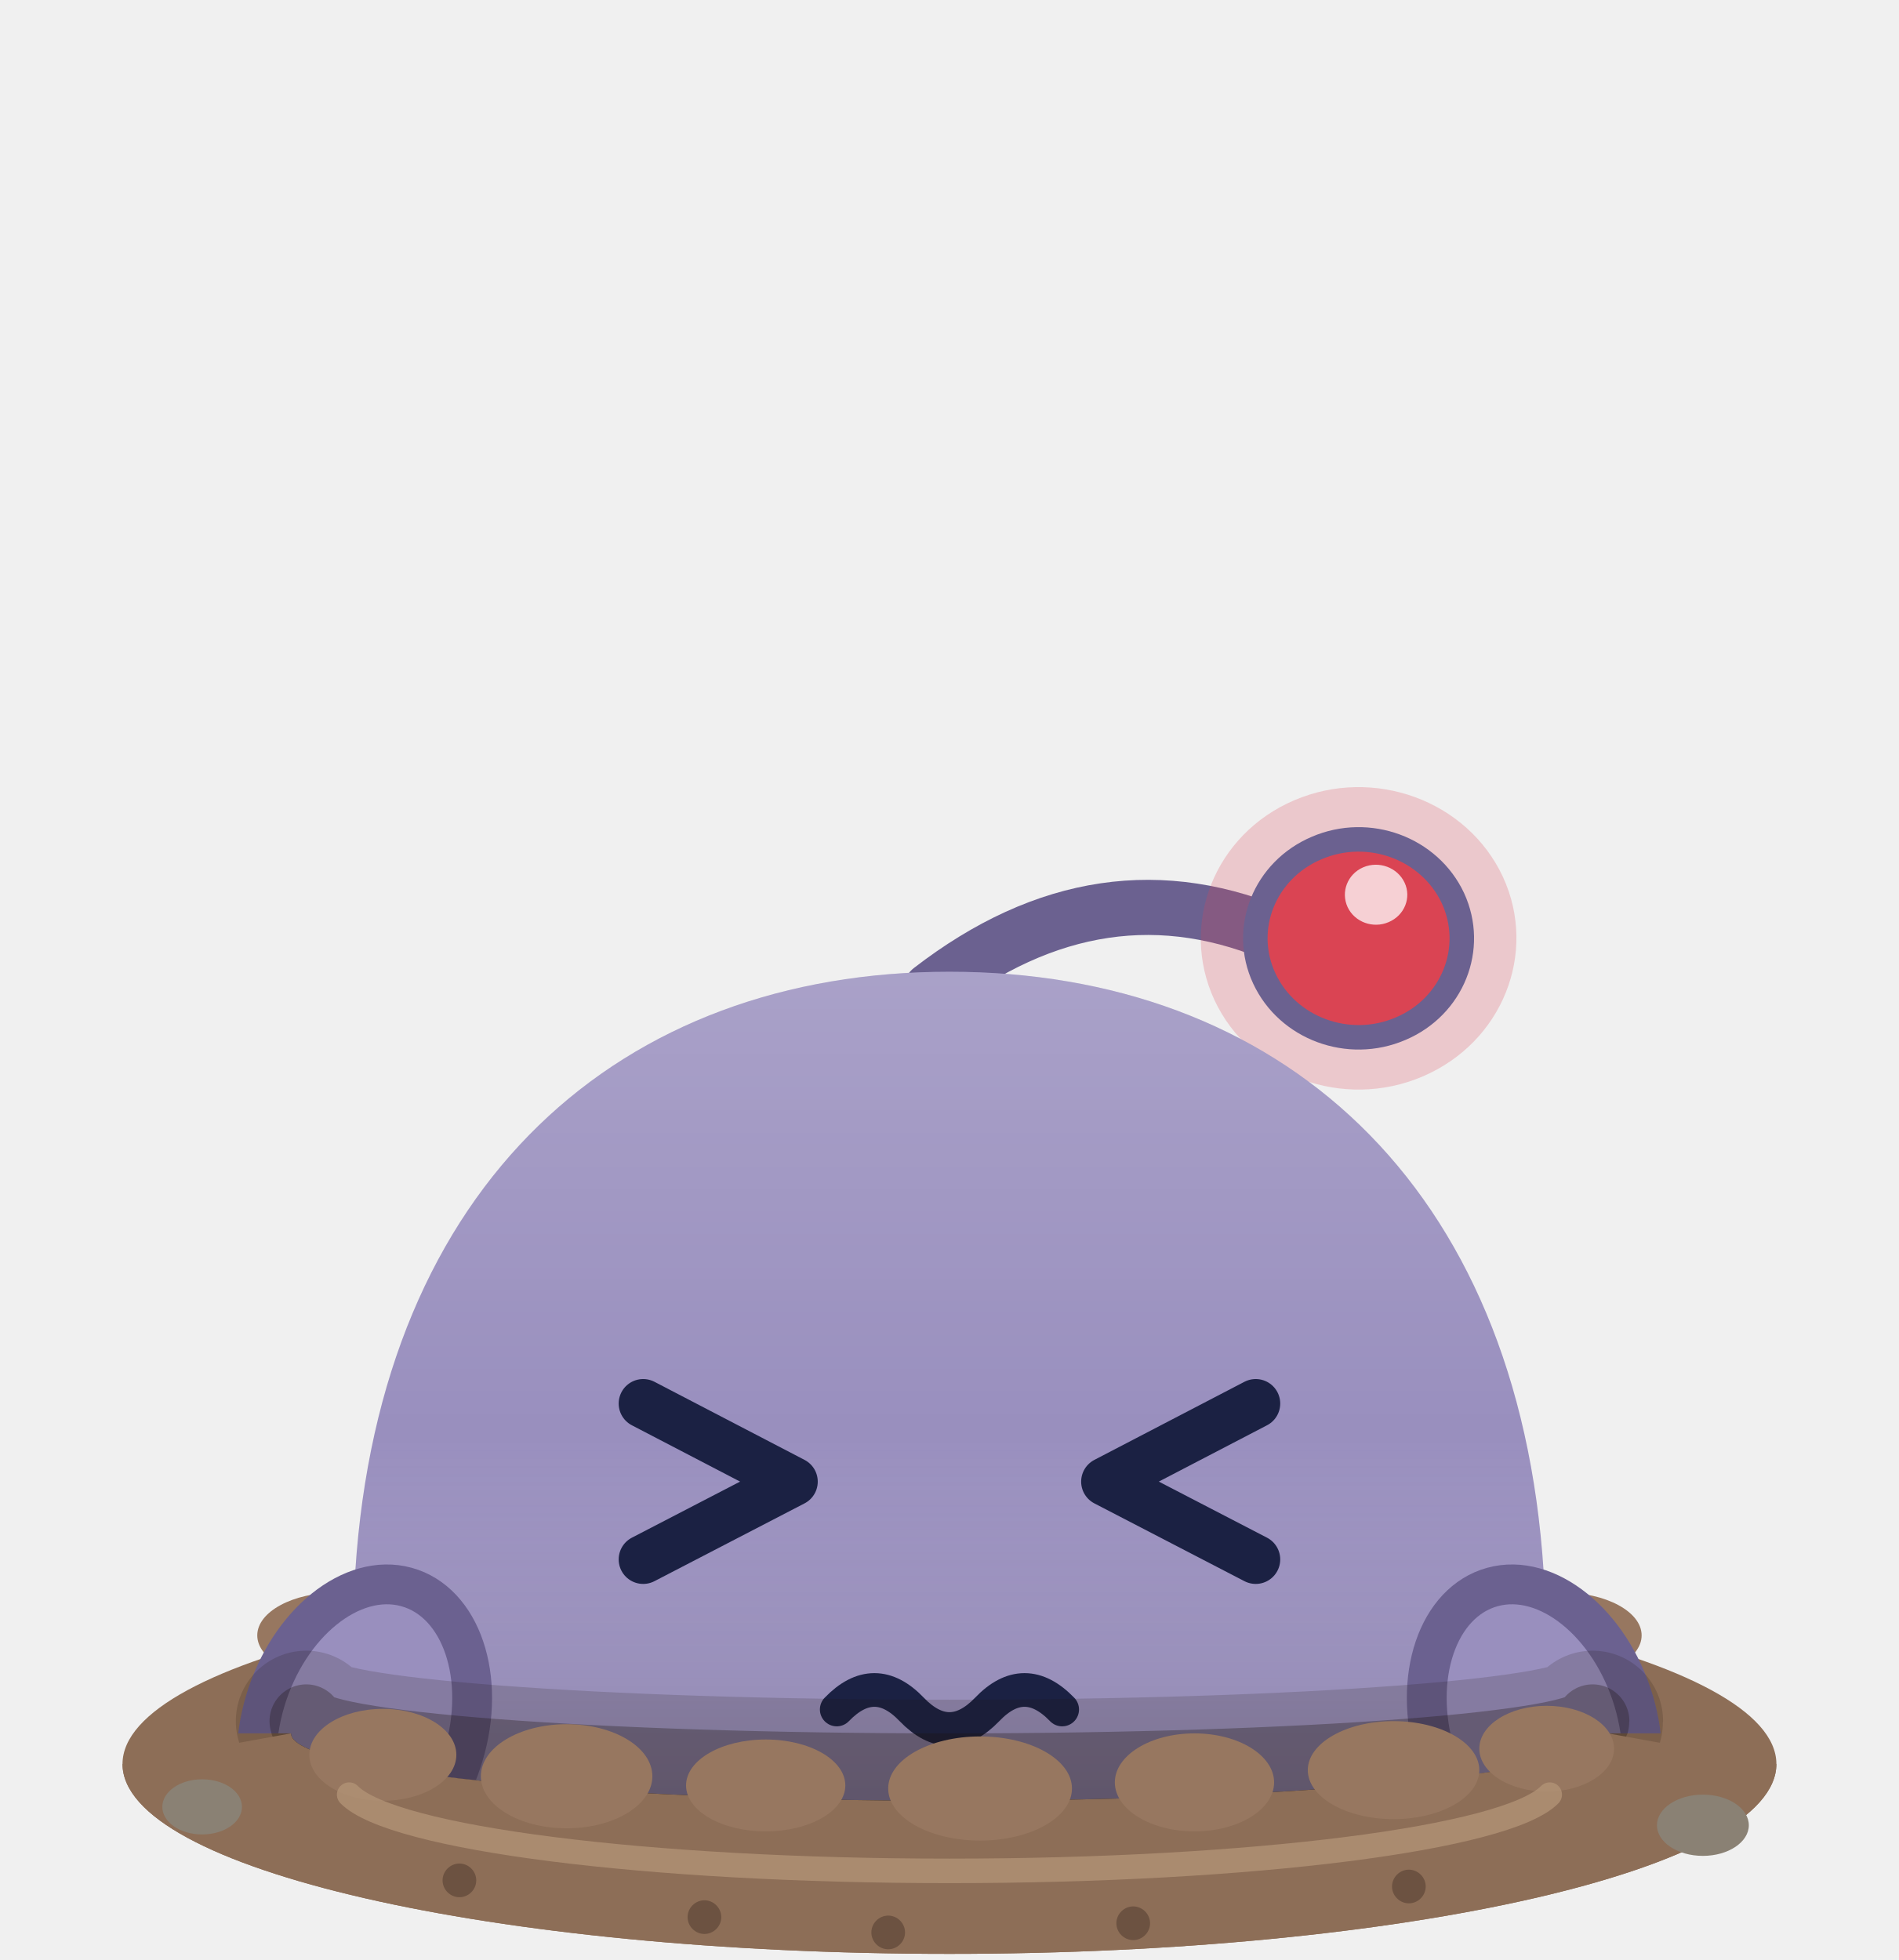
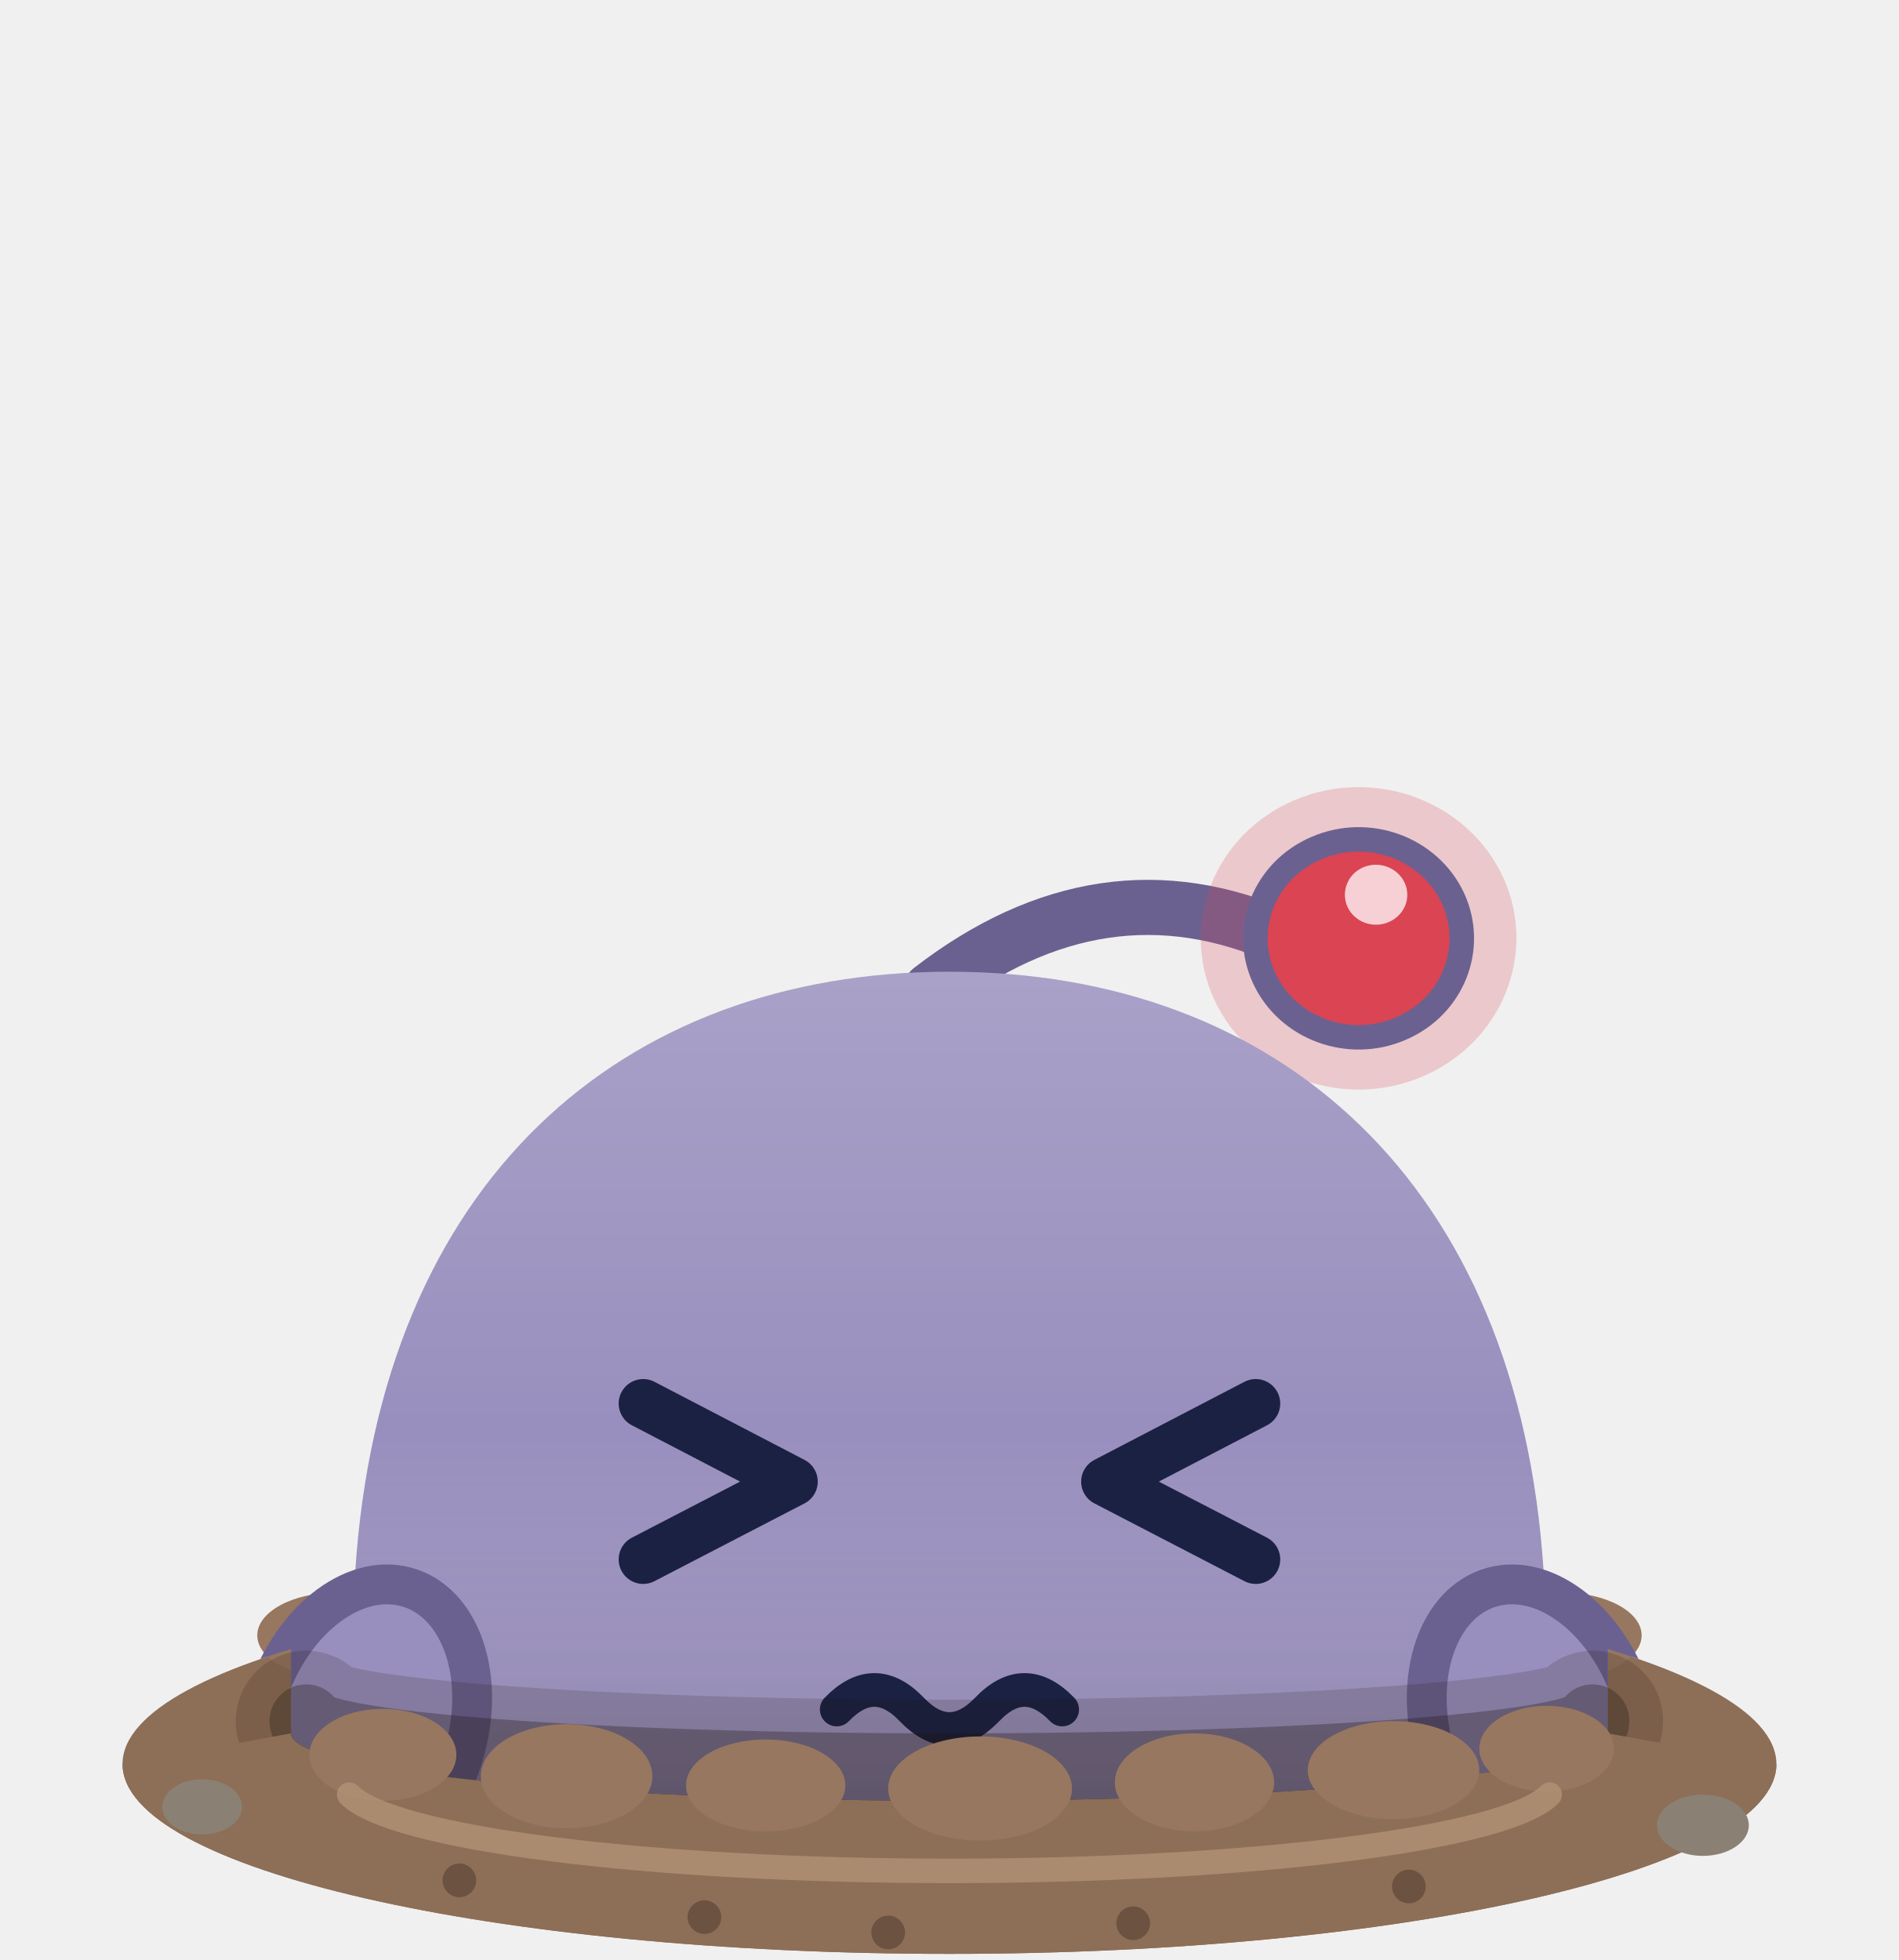
<svg xmlns="http://www.w3.org/2000/svg" viewBox="1 -1 62 64">
  <defs>
    <clipPath id="c1">
-       <path d="M-40 -60L104 -60L104 55.6L53.5 55.6C53.5 56.82 43.87 57.8 32 57.8C20.13 57.8 10.5 56.82 10.5 55.6L-40 55.6Z" />
+       <path d="M-40 -60L104 -60L104 56.6L59 56.6C59 55.25 57.07 53.93 53.5 52.85L53.5 55.6C53.5 56.82 43.87 57.8 32 57.8C20.13 57.8 10.5 56.82 10.5 55.6L10.5 52.85C6.93 53.93 5 55.25 5 56.6L-40 56.6Z" />
    </clipPath>
    <linearGradient id="g2" gradientUnits="userSpaceOnUse" x1="-0.67" y1="30.73" x2="-0.67" y2="64.02">
      <stop offset="0" stop-color="#ffffff" stop-opacity="0.16" />
      <stop offset="0.45" stop-color="#ffffff" stop-opacity="0" />
      <stop offset="1" stop-color="#1a1028" stop-opacity="0.28" />
    </linearGradient>
    <clipPath id="c3">
      <path d="M18.73 64.02C13.11 64.02 12.19 57.17 12.6 50.31C13.42 37.59 21.28 30.73 32 30.73C42.72 30.73 50.58 37.59 51.4 50.31C51.81 57.17 50.89 64.02 45.27 64.02Z" />
    </clipPath>
  </defs>
  <path d="M59 56.6C59 60.02 46.91 62.8 32 62.8C17.09 62.8 5 60.02 5 56.6C5 53.18 17.09 50.4 32 50.4C46.91 50.4 59 53.18 59 56.6Z" fill="#8d6e57" />
  <path d="M14.6 52.4C14.6 53.17 13.44 53.8 12 53.8C10.56 53.8 9.4 53.17 9.4 52.4C9.4 51.63 10.56 51 12 51C13.44 51 14.6 51.63 14.6 52.4Z" fill="#977760" />
  <path d="M24.3 50.9C24.3 51.67 23.05 52.3 21.5 52.3C19.95 52.3 18.7 51.67 18.7 50.9C18.7 50.13 19.95 49.5 21.5 49.5C23.05 49.5 24.3 50.13 24.3 50.9Z" fill="#977760" />
  <path d="M45.3 50.9C45.3 51.67 44.05 52.3 42.5 52.3C40.95 52.3 39.7 51.67 39.7 50.9C39.7 50.13 40.95 49.5 42.5 49.5C44.05 49.5 45.3 50.13 45.3 50.9Z" fill="#977760" />
  <path d="M54.6 52.4C54.6 53.17 53.44 53.8 52 53.8C50.56 53.8 49.4 53.17 49.4 52.4C49.4 51.63 50.56 51 52 51C53.44 51 54.6 51.63 54.6 52.4Z" fill="#977760" />
  <path d="M53.5 55.6C53.5 57.7 43.87 59.4 32 59.4C20.13 59.4 10.5 57.7 10.5 55.6C10.5 53.5 20.13 51.8 32 51.8C43.87 51.8 53.5 53.5 53.5 55.6Z" fill="#33271f" />
  <path d="M49 56.4C49 57.84 41.39 59 32 59C22.61 59 15 57.84 15 56.4C15 54.96 22.61 53.8 32 53.8C41.39 53.8 49 54.96 49 56.4Z" fill="#1f1712" />
  <g clip-path="url(#c1)">
-     <path d="M28.4 65.6C28.4 66.87 26.43 67.9 24 67.9C21.57 67.9 19.6 66.87 19.6 65.6C19.6 64.33 21.57 63.3 24 63.3C26.43 63.3 28.4 64.33 28.4 65.6Z" fill="#6b6190" />
-     <path d="M22.6 65.9L22.6 67.3M25.4 65.9L25.4 67.3" fill="none" stroke="#998fbe" stroke-opacity="0.85" stroke-width="0.8" stroke-linecap="round" stroke-linejoin="round" />
-     <path d="M44.4 65.6C44.4 66.87 42.43 67.9 40 67.9C37.57 67.9 35.6 66.87 35.6 65.6C35.6 64.33 37.57 63.3 40 63.3C42.43 63.3 44.4 64.33 44.4 65.6Z" fill="#6b6190" />
-     <path d="M38.6 65.9L38.6 67.3M41.4 65.9L41.4 67.3" fill="none" stroke="#998fbe" stroke-opacity="0.85" stroke-width="0.8" stroke-linecap="round" stroke-linejoin="round" />
    <path d="M31.39 31.32C35.12 28.44 38.95 27.87 42.89 29.62" fill="none" stroke="#6b6190" stroke-width="1.8" stroke-linecap="round" stroke-linejoin="round" />
    <path d="M47.45 34.15C44.86 35.26 41.81 34.14 40.65 31.65C39.5 29.16 40.66 26.24 43.26 25.13C45.86 24.02 48.91 25.14 50.07 27.63C51.22 30.12 50.05 33.04 47.45 34.15Z" fill="#da4453" fill-opacity="0.23" />
    <path d="M46.73 32.59C45.03 33.32 43.04 32.58 42.28 30.95C41.52 29.32 42.29 27.41 43.99 26.69C45.69 25.96 47.68 26.7 48.44 28.33C49.19 29.96 48.43 31.87 46.73 32.59Z" fill="#da4453" />
    <path d="M46.73 32.59C45.03 33.32 43.04 32.58 42.28 30.95C41.52 29.32 42.29 27.41 43.99 26.69C45.69 25.96 47.68 26.7 48.44 28.33C49.19 29.96 48.43 31.87 46.73 32.59Z" fill="none" stroke="#6b6190" stroke-width="0.8" stroke-linecap="round" stroke-linejoin="round" />
    <path d="M46.34 29.11C45.83 29.33 45.23 29.11 45 28.62C44.77 28.12 45 27.54 45.51 27.32C46.03 27.1 46.63 27.33 46.86 27.82C47.09 28.31 46.86 28.89 46.34 29.11Z" fill="#ffffff" fill-opacity="0.75" />
    <path d="M18.73 64.02C13.11 64.02 12.19 57.17 12.6 50.31C13.42 37.59 21.28 30.73 32 30.73C42.72 30.73 50.58 37.59 51.4 50.31C51.81 57.17 50.89 64.02 45.27 64.02Z" fill="#998fbe" />
    <path d="M18.73 64.02C13.11 64.02 12.19 57.17 12.6 50.31C13.42 37.59 21.28 30.73 32 30.73C42.72 30.73 50.58 37.59 51.4 50.31C51.81 57.17 50.89 64.02 45.27 64.02Z" fill="url(#g2)" />
    <g clip-path="url(#c3)">
      <path d="M22 44.83L26.9 47.38L22 49.92M42 44.83L37.1 47.38L42 49.92" fill="none" stroke="#1b2143" stroke-width="1.6" stroke-linecap="round" stroke-linejoin="round" />
      <path d="M28.32 54.82C29.14 53.97 29.96 53.97 30.77 54.82C31.59 55.67 32.41 55.67 33.23 54.82C34.04 53.97 34.86 53.97 35.68 54.82" fill="none" stroke="#1b2143" stroke-width="1.1" stroke-linecap="round" stroke-linejoin="round" />
    </g>
    <path d="M16.13 56.32C15.37 58.87 13.31 60.54 11.52 60.05C9.73 59.55 8.9 57.09 9.66 54.54C10.42 52 12.49 50.33 14.27 50.82C16.06 51.31 16.9 53.78 16.13 56.32Z" fill="#998fbe" />
    <path d="M16.13 56.32C15.37 58.87 13.31 60.54 11.52 60.05C9.73 59.55 8.9 57.09 9.66 54.54C10.42 52 12.49 50.33 14.27 50.82C16.06 51.31 16.9 53.78 16.13 56.32Z" fill="none" stroke="#6b6190" stroke-width="1.3" stroke-linecap="round" stroke-linejoin="round" />
    <path d="M54.34 54.54C55.1 57.09 54.27 59.55 52.48 60.05C50.69 60.54 48.63 58.87 47.87 56.32C47.1 53.78 47.94 51.31 49.73 50.82C51.51 50.33 53.58 52 54.34 54.54Z" fill="#998fbe" />
    <path d="M54.34 54.54C55.1 57.09 54.27 59.55 52.48 60.05C50.69 60.54 48.63 58.87 47.87 56.32C47.1 53.78 47.94 51.31 49.73 50.82C51.51 50.33 53.58 52 54.34 54.54Z" fill="none" stroke="#6b6190" stroke-width="1.3" stroke-linecap="round" stroke-linejoin="round" />
  </g>
  <path d="M11 55.2C11 56.08 20.4 56.8 32 56.8C43.6 56.8 53 56.08 53 55.2" fill="none" stroke="#1c120c" stroke-opacity="0.16" stroke-width="4.6" stroke-linecap="round" stroke-linejoin="round" />
  <path d="M11 55.2C11 56.08 20.4 56.8 32 56.8C43.6 56.8 53 56.08 53 55.2" fill="none" stroke="#1c120c" stroke-opacity="0.3" stroke-width="2.4" stroke-linecap="round" stroke-linejoin="round" />
  <path d="M5 56.6C5 60.02 17.09 62.8 32 62.8C46.91 62.8 59 60.02 59 56.6L53.5 55.6C53.5 56.82 43.87 57.8 32 57.8C20.13 57.8 10.5 56.82 10.5 55.6Z" fill="#8d6e57" />
  <path d="M15.9 56.3C15.9 57.13 14.83 57.8 13.5 57.8C12.17 57.8 11.1 57.13 11.1 56.3C11.1 55.47 12.17 54.8 13.5 54.8C14.83 54.8 15.9 55.47 15.9 56.3Z" fill="#977760" />
  <path d="M22.3 57C22.3 57.94 21.05 58.7 19.5 58.7C17.95 58.7 16.7 57.94 16.7 57C16.7 56.06 17.95 55.3 19.5 55.3C21.05 55.3 22.3 56.06 22.3 57Z" fill="#977760" />
  <path d="M28.6 57.3C28.6 58.13 27.44 58.8 26 58.8C24.56 58.8 23.4 58.13 23.4 57.3C23.4 56.47 24.56 55.8 26 55.8C27.44 55.8 28.6 56.47 28.6 57.3Z" fill="#977760" />
  <path d="M36 57.4C36 58.34 34.66 59.1 33 59.1C31.34 59.1 30 58.34 30 57.4C30 56.46 31.34 55.7 33 55.7C34.66 55.7 36 56.46 36 57.4Z" fill="#977760" />
  <path d="M42.6 57.2C42.6 58.08 41.44 58.8 40 58.8C38.56 58.8 37.4 58.08 37.4 57.2C37.4 56.32 38.56 55.6 40 55.6C41.44 55.6 42.6 56.32 42.6 57.2Z" fill="#977760" />
  <path d="M49.3 56.8C49.3 57.68 48.05 58.4 46.5 58.4C44.95 58.4 43.7 57.68 43.7 56.8C43.7 55.92 44.95 55.2 46.5 55.2C48.05 55.2 49.3 55.92 49.3 56.8Z" fill="#977760" />
  <path d="M53.7 56.1C53.7 56.87 52.72 57.5 51.5 57.5C50.28 57.5 49.3 56.87 49.3 56.1C49.3 55.33 50.28 54.7 51.5 54.7C52.72 54.7 53.7 55.33 53.7 56.1Z" fill="#977760" />
  <path d="M12.4 57.6C13.8 59.03 22.15 60.09 32 60.09C41.85 60.09 50.2 59.03 51.6 57.6" fill="none" stroke="#b29276" stroke-opacity="0.8" stroke-width="0.8" stroke-linecap="round" stroke-linejoin="round" />
  <path d="M16.55 60.4C16.55 60.7 16.3 60.95 16 60.95C15.7 60.95 15.45 60.7 15.45 60.4C15.45 60.1 15.7 59.85 16 59.85C16.3 59.85 16.55 60.1 16.55 60.4Z" fill="#6c5241" />
  <path d="M24.55 61.6C24.55 61.9 24.3 62.15 24 62.15C23.7 62.15 23.45 61.9 23.45 61.6C23.45 61.3 23.7 61.05 24 61.05C24.3 61.05 24.55 61.3 24.55 61.6Z" fill="#6c5241" />
  <path d="M30.55 62.1C30.55 62.4 30.3 62.65 30 62.65C29.7 62.65 29.45 62.4 29.45 62.1C29.45 61.8 29.7 61.55 30 61.55C30.3 61.55 30.55 61.8 30.55 62.1Z" fill="#6c5241" />
  <path d="M38.55 61.8C38.55 62.1 38.3 62.35 38 62.35C37.7 62.35 37.45 62.1 37.45 61.8C37.45 61.5 37.7 61.25 38 61.25C38.3 61.25 38.55 61.5 38.55 61.8Z" fill="#6c5241" />
  <path d="M47.55 60.6C47.55 60.9 47.3 61.15 47 61.15C46.7 61.15 46.45 60.9 46.45 60.6C46.45 60.3 46.7 60.05 47 60.05C47.3 60.05 47.55 60.3 47.55 60.6Z" fill="#6c5241" />
  <path d="M8.9 58C8.9 58.5 8.32 58.9 7.6 58.9C6.88 58.9 6.3 58.5 6.3 58C6.3 57.5 6.88 57.1 7.6 57.1C8.32 57.1 8.9 57.5 8.9 58Z" fill="#8a8174" />
  <path d="M58.1 58.6C58.1 59.15 57.43 59.6 56.6 59.6C55.77 59.6 55.1 59.15 55.1 58.6C55.1 58.05 55.77 57.6 56.6 57.6C57.43 57.6 58.1 58.05 58.1 58.6Z" fill="#8a8174" />
</svg>
